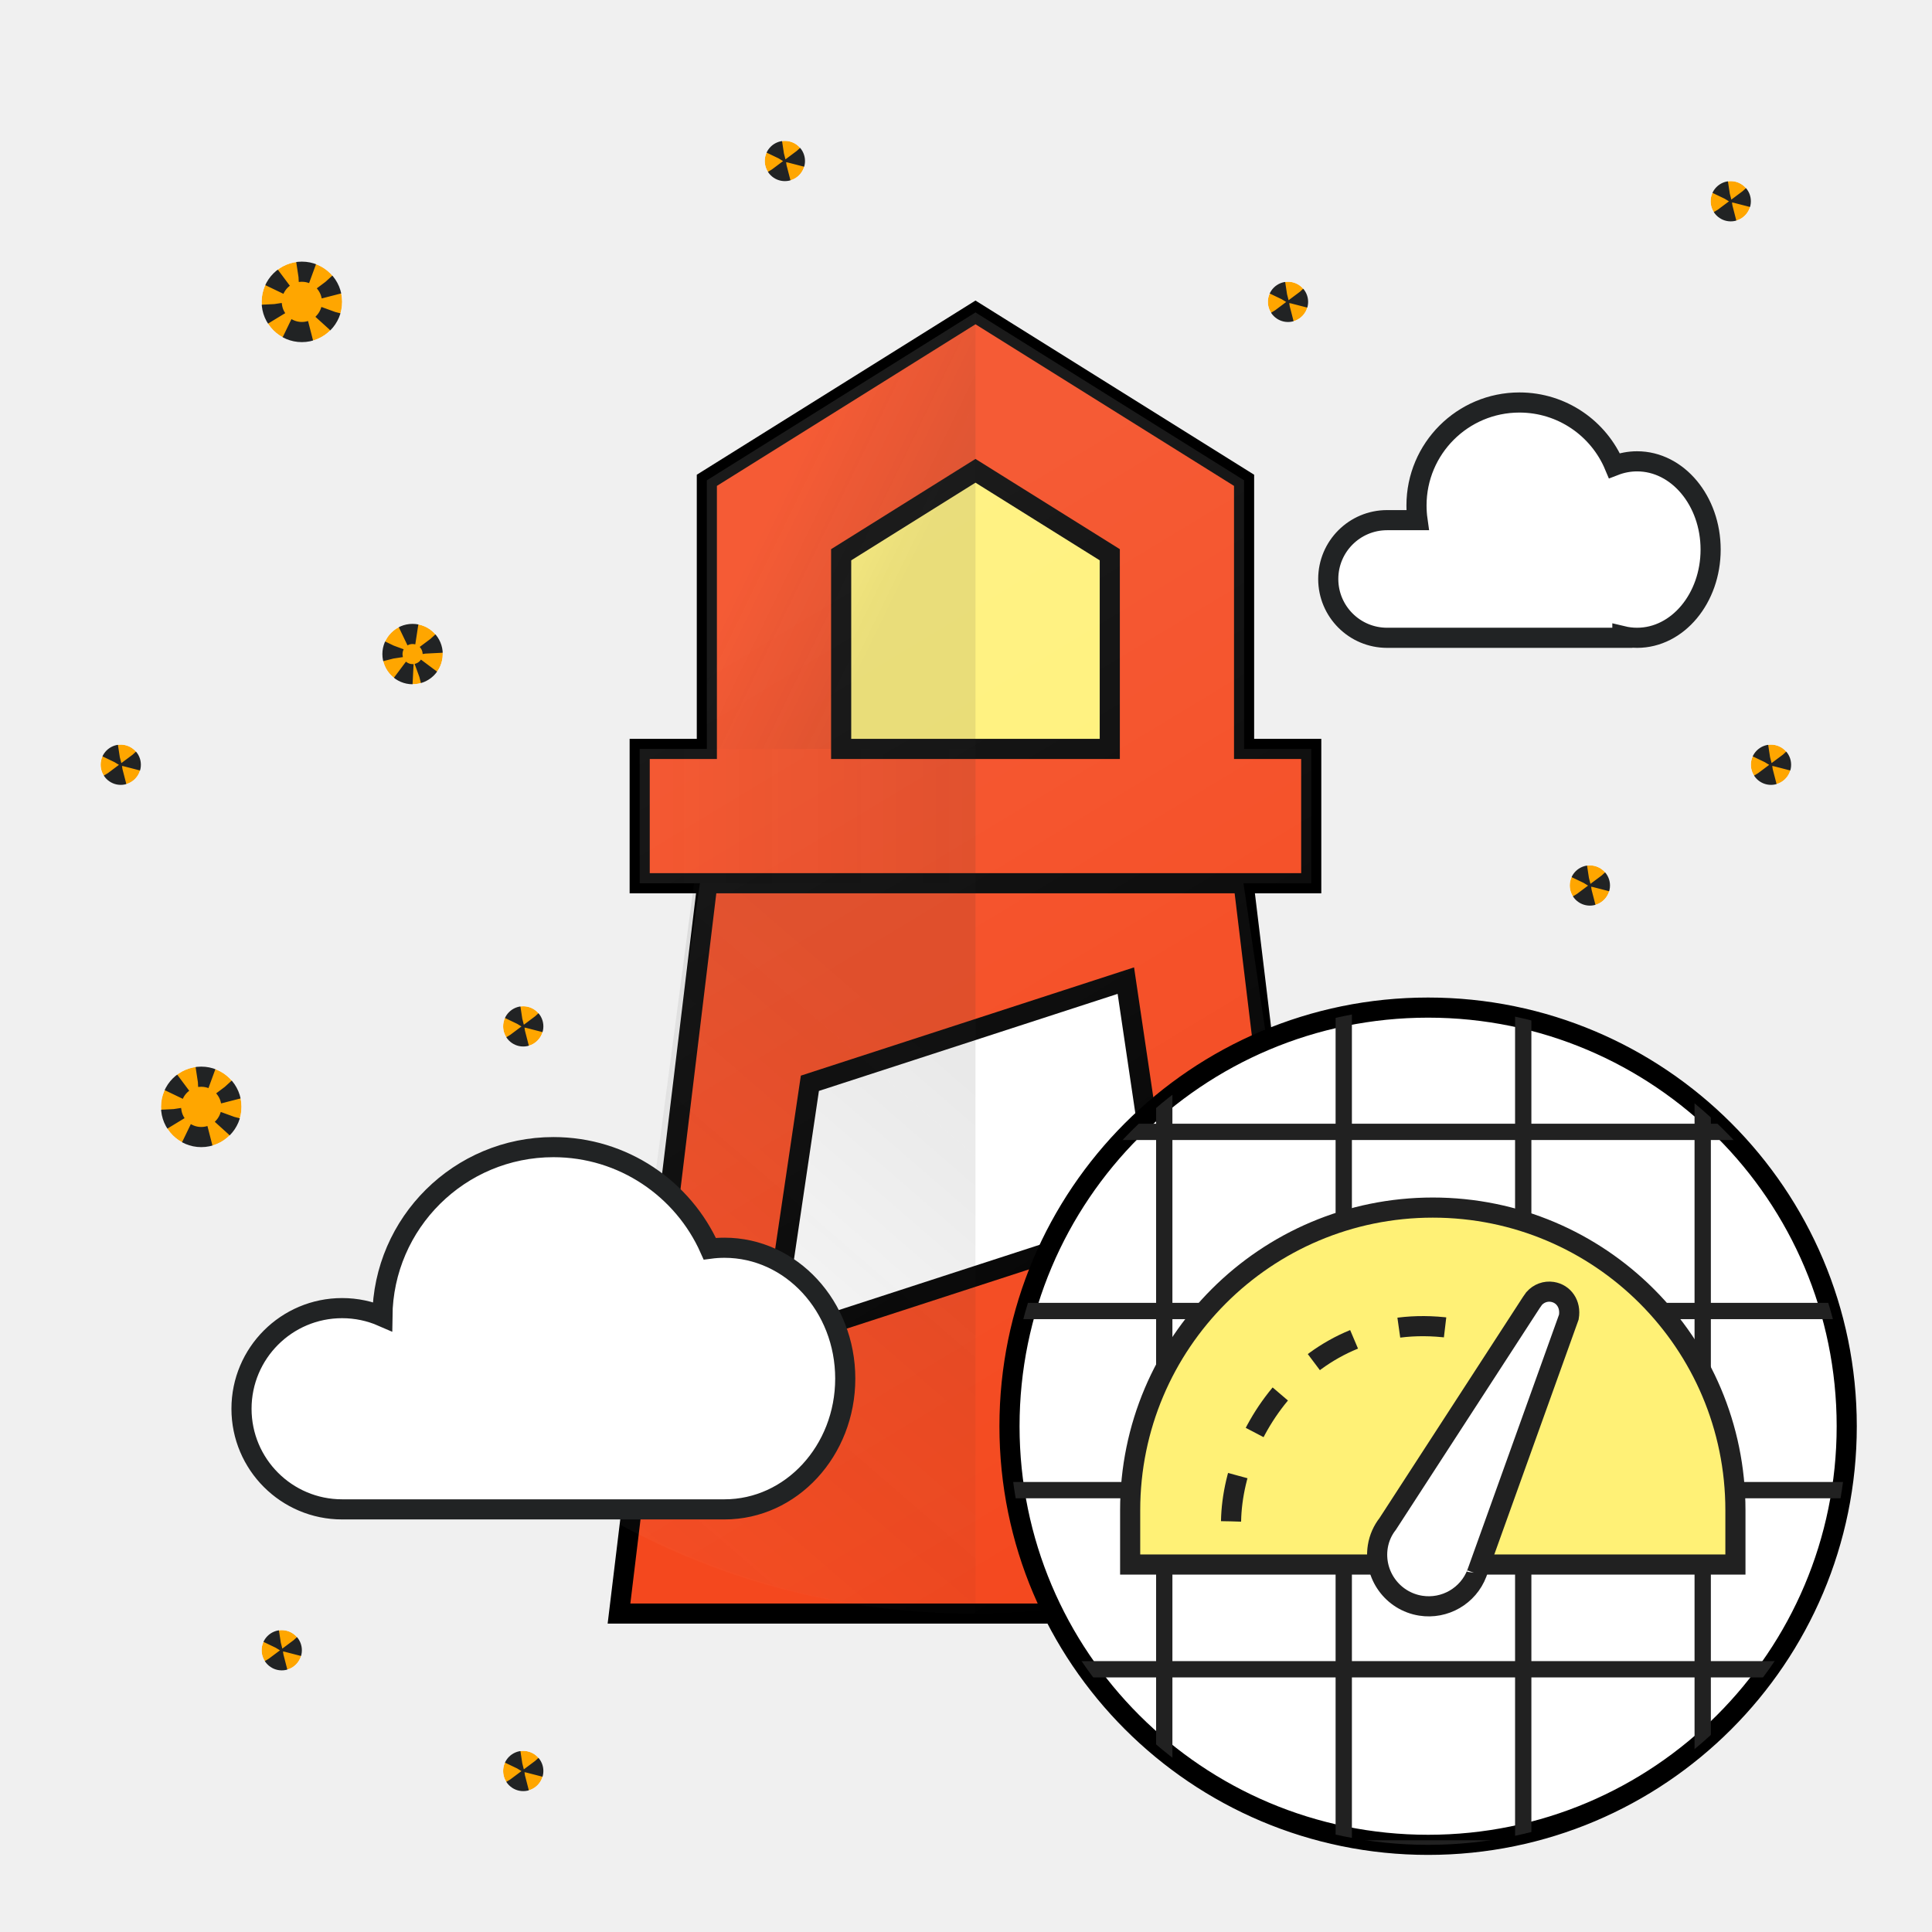
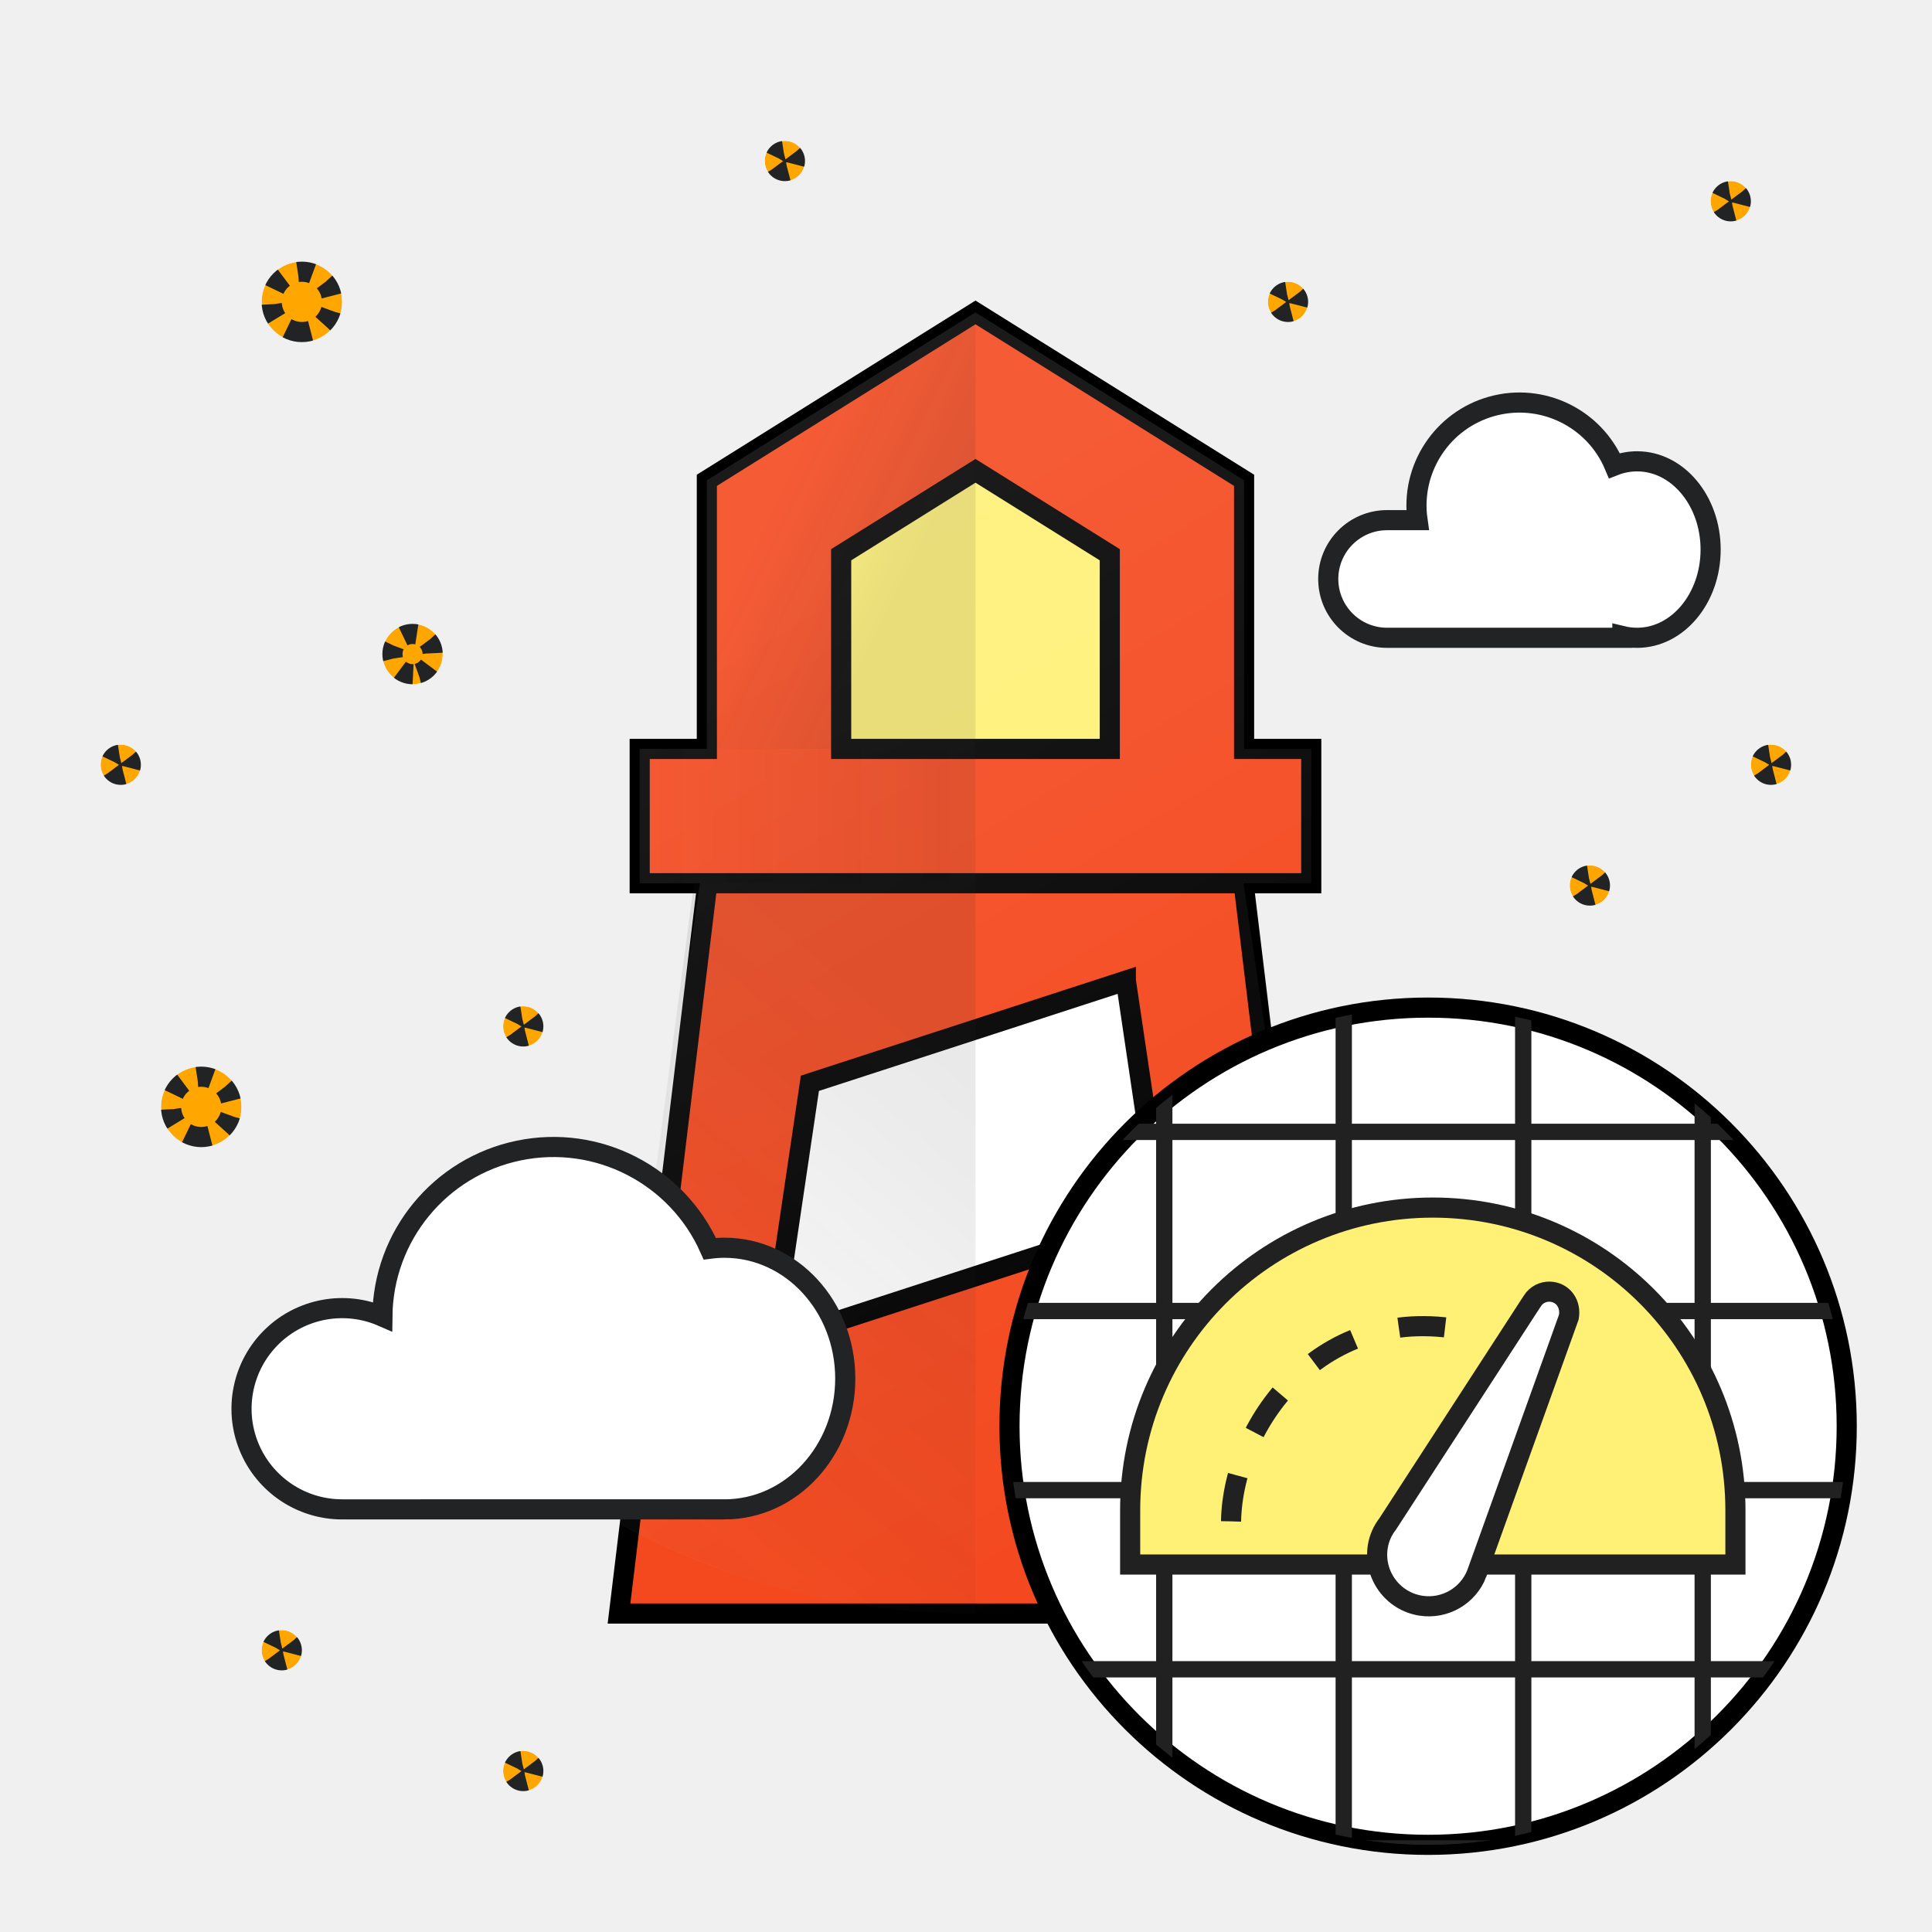
- <svg xmlns="http://www.w3.org/2000/svg" xmlns:xlink="http://www.w3.org/1999/xlink" width="96px" height="96px" viewBox="0 0 96 96" version="1.1">
+ <svg xmlns="http://www.w3.org/2000/svg" xmlns:xlink="http://www.w3.org/1999/xlink" width="96" height="96">
  <defs>
-     <linearGradient x1="36.626%" y1="20.358%" x2="64.01%" y2="100.652%" id="linearGradient-1">
-       <stop stop-color="#FFFFFF" stop-opacity="0.1" offset="0%" />
-       <stop stop-color="#FFFFFF" stop-opacity="0" offset="100%" />
+     <linearGradient x1="36.626%" y1="20.358%" x2="64.01%" y2="100.652%" id="b">
+       <stop stop-color="#FFF" stop-opacity=".1" offset="0%" />
+       <stop stop-color="#FFF" stop-opacity="0" offset="100%" />
    </linearGradient>
-     <linearGradient x1="68.935%" y1="65.756%" x2="31.065%" y2="35.799%" id="linearGradient-2">
-       <stop stop-color="#262626" stop-opacity="0.1" offset="0%" />
+     <linearGradient x1="68.935%" y1="65.756%" x2="31.065%" y2="35.799%" id="c">
+       <stop stop-color="#262626" stop-opacity=".1" offset="0%" />
      <stop stop-color="#262626" stop-opacity="0" offset="100%" />
    </linearGradient>
-     <linearGradient x1="62.531%" y1="13.086%" x2="24.779%" y2="100.996%" id="linearGradient-3">
-       <stop stop-color="#262626" stop-opacity="0.1" offset="0%" />
+     <linearGradient x1="62.531%" y1="13.086%" x2="24.779%" y2="100.996%" id="d">
+       <stop stop-color="#262626" stop-opacity=".1" offset="0%" />
      <stop stop-color="#262626" stop-opacity="0" offset="100%" />
    </linearGradient>
-     <linearGradient x1="0%" y1="50%" x2="100%" y2="50%" id="linearGradient-4">
-       <stop stop-color="#262626" stop-opacity="0.1" offset="0%" />
+     <linearGradient x1="0%" y1="50%" y2="50%" id="e">
+       <stop stop-color="#262626" stop-opacity=".1" offset="0%" />
      <stop stop-color="#262626" stop-opacity="0" offset="100%" />
    </linearGradient>
-     <path d="M10,14 C8.895,14 8,13.105 8,12 C8,10.895 8.895,10 10,10 C11.105,10 12,10.895 12,12 C12,13.105 11.105,14 10,14 Z M81,8 C80.448,8 80,7.552 80,7 C80,6.448 80.448,6 81,6 C81.552,6 82,6.448 82,7 C82,7.552 81.552,8 81,8 Z M15.5,31 C14.672,31 14,30.328 14,29.5 C14,28.672 14.672,28 15.5,28 C16.328,28 17,28.672 17,29.5 C17,30.328 16.328,31 15.5,31 Z M1,36 C0.448,36 0,35.552 0,35 C0,34.448 0.448,34 1,34 C1.552,34 2,34.448 2,35 C2,35.552 1.552,36 1,36 Z M9,80 C8.448,80 8,79.552 8,79 C8,78.448 8.448,78 9,78 C9.552,78 10,78.448 10,79 C10,79.552 9.552,80 9,80 Z M21,49 C20.448,49 20,48.552 20,48 C20,47.448 20.448,47 21,47 C21.552,47 22,47.448 22,48 C22,48.552 21.552,49 21,49 Z M5,54 C3.895,54 3,53.105 3,52 C3,50.895 3.895,50 5,50 C6.105,50 7,50.895 7,52 C7,53.105 6.105,54 5,54 Z M21,86 C20.448,86 20,85.552 20,85 C20,84.448 20.448,84 21,84 C21.552,84 22,84.448 22,85 C22,85.552 21.552,86 21,86 Z M59,13 C58.448,13 58,12.552 58,12 C58,11.448 58.448,11 59,11 C59.552,11 60,11.448 60,12 C60,12.552 59.552,13 59,13 Z M34,6 C33.448,6 33,5.552 33,5 C33,4.448 33.448,4 34,4 C34.552,4 35,4.448 35,5 C35,5.552 34.552,6 34,6 Z M83,36 C82.448,36 82,35.552 82,35 C82,34.448 82.448,34 83,34 C83.552,34 84,34.448 84,35 C84,35.552 83.552,36 83,36 Z M74,42 C73.448,42 73,41.552 73,41 C73,40.448 73.448,40 74,40 C74.552,40 75,40.448 75,41 C75,41.552 74.552,42 74,42 Z" id="path-5" />
-     <mask id="mask-6" maskContentUnits="userSpaceOnUse" maskUnits="objectBoundingBox" x="0" y="0" width="84" height="82" fill="white">
-       <use xlink:href="#path-5" />
+     <path d="M10 14a2 2 0 1 1 0-4 2 2 0 0 1 0 4zm71-6a1 1 0 1 1 0-2 1 1 0 0 1 0 2zM15.5 31a1.5 1.5 0 1 1 0-3 1.5 1.5 0 0 1 0 3zM1 36a1 1 0 1 1 0-2 1 1 0 0 1 0 2zm8 44a1 1 0 1 1 0-2 1 1 0 0 1 0 2zm12-31a1 1 0 1 1 0-2 1 1 0 0 1 0 2zM5 54a2 2 0 1 1 0-4 2 2 0 0 1 0 4zm16 32a1 1 0 1 1 0-2 1 1 0 0 1 0 2zm38-73a1 1 0 1 1 0-2 1 1 0 0 1 0 2zM34 6a1 1 0 1 1 0-2 1 1 0 0 1 0 2zm49 30a1 1 0 1 1 0-2 1 1 0 0 1 0 2zm-9 6a1 1 0 1 1 0-2 1 1 0 0 1 0 2z" id="a" />
+     <mask id="f" x="0" y="0" width="84" height="82" fill="#fff">
+       <use xlink:href="#a" />
    </mask>
-     <circle id="path-7" cx="20.962" cy="20.868" r="20.801" />
+     <circle id="g" cx="20.962" cy="20.868" r="20.801" />
  </defs>
-   <g id="20-Performance-audits" stroke="none" stroke-width="1" fill="none" fill-rule="evenodd">
-     <rect id="Rectangle" x="0" y="0" width="96" height="96" />
-     <g id="lighthouse-graphics" transform="translate(5, 3)">
-       <g id="lighthouse" transform="translate(3, 0)">
-         <g id="Group-4-Copy-2">
-           <rect id="Rectangle" x="0" y="0" width="80" height="80" />
-           <g id="Group-2" transform="translate(3.764706, 3.764706)">
-             <rect id="Rectangle" fill="#FFFFFF" x="24.61" y="40.877" width="22.941" height="22.941" />
-             <path d="M18.993,73.412 L24.193,30.449 L49.219,30.449 L54.418,73.412 C48.771,73.412 43.315,73.412 36.706,73.412 C32.3,73.412 26.396,73.412 18.993,73.412 Z M44.178,41.962 L28.478,47.063 L26.57,59.943 L45.911,53.658 L44.178,41.962 Z" id="Shape" stroke="#000000" fill="#F4481E" fill-rule="nonzero" />
-             <rect id="Rectangle" stroke="#979797" fill="#FFF176" x="27.794" y="15.559" width="15.941" height="19.706" />
-             <path d="M50.053,30.449 L53.39,30.449 L53.39,37.123 L20.021,37.123 L20.021,30.449 L23.358,30.449 L23.358,17.102 L36.706,8.759 L50.053,17.102 L50.053,30.449 Z M43.38,30.449 L43.38,20.801 L36.706,16.629 L30.032,20.801 L30.032,30.449 L43.38,30.449 Z" id="Path" stroke="#000000" fill="#F4481E" fill-rule="nonzero" />
-             <path d="M50.022,37.123 L54.686,68.608 C49.329,71.665 43.128,73.412 36.52,73.412 C29.911,73.412 23.71,71.665 18.353,68.608 L23.017,37.123 L20.021,37.123 L20.021,30.449 L23.358,30.449 L23.358,17.102 L36.706,8.759 L50.053,17.102 L50.053,30.449 L53.39,30.449 L53.39,37.123 L50.022,37.123 Z" id="Path" fill="url(#linearGradient-1)" fill-rule="nonzero" />
-             <polygon id="Path-Copy-2" fill="url(#linearGradient-2)" fill-rule="nonzero" points="36.706 30.449 23.358 30.449 23.358 17.102 36.706 8.759" />
-             <path d="M36.706,73.412 C30.111,73.412 23.888,71.653 18.539,68.608 L22.722,37.123 L36.706,37.123 L36.706,73.412 Z" id="Path-Copy-4" fill="url(#linearGradient-3)" fill-rule="nonzero" />
-             <rect id="Rectangle-Copy-13" fill="url(#linearGradient-4)" fill-rule="nonzero" transform="translate(28.36364, 33.7861) scale(-1, 1) translate(-28.36364, -33.7861) " x="20.021" y="30.449" width="16.684" height="6.674" />
-           </g>
-         </g>
+   <g fill="none" fill-rule="evenodd">
+     <path d="M0 0h96v96H0z" />
+     <g transform="translate(5 3)">
+       <path d="M3 0h80v80H3z" />
+       <path fill="#FFF" d="M31.375 44.642h22.94v22.94h-22.94z" />
+       <path d="M25.758 77.176l5.2-42.962h25.026l5.199 42.962H25.758zm25.185-31.45l-15.7 5.102-1.909 12.88 19.342-6.285-1.733-11.696z" stroke="#000" fill="#F4481E" fill-rule="nonzero" />
+       <path stroke="#979797" fill="#FFF176" d="M34.559 19.324h15.94V39.03H34.56z" />
+       <path d="M56.818 34.214h3.337v6.674H26.786v-6.674h3.337V20.866l13.348-8.342 13.347 8.342v13.348zm-6.674 0v-9.649l-6.673-4.17-6.674 4.17v9.649h13.347z" stroke="#000" fill="#F4481E" fill-rule="nonzero" />
+       <path d="M50.022 37.123l4.664 31.485a36.538 36.538 0 0 1-18.166 4.804 36.538 36.538 0 0 1-18.167-4.804l4.664-31.485h-2.996v-6.674h3.337V17.102l13.348-8.343 13.347 8.343v13.347h3.337v6.674h-3.368z" fill="url(#b)" fill-rule="nonzero" transform="translate(6.765 3.765)" />
+       <path fill="url(#c)" fill-rule="nonzero" d="M36.706 30.45H23.358V17.101l13.348-8.343z" transform="translate(6.765 3.765)" />
+       <path d="M36.706 73.412a36.677 36.677 0 0 1-18.167-4.804l4.183-31.485h13.984v36.289z" fill="url(#d)" fill-rule="nonzero" transform="translate(6.765 3.765)" />
+       <path fill="url(#e)" fill-rule="nonzero" transform="matrix(-1 0 0 1 63.492 3.765)" d="M20.021 30.449h16.684v6.674H20.021z" />
+       <use stroke="#212324" mask="url(#f)" stroke-width="2" fill="#FFA600" stroke-dasharray="1,1" xlink:href="#a" />
+       <path d="M31 72c3.314 0 6-2.91 6-6.5S34.314 59 31 59a5.6 5.6 0 0 0-.73.048A8.5 8.5 0 0 0 14 62.417 5 5 0 1 0 12 72l19-.001zM65.436 22.846h-1.513a2.923 2.923 0 0 0 0 5.846h11.692v-.087c.237.057.48.087.731.087 2.018 0 3.654-1.963 3.654-4.384 0-2.422-1.636-4.385-3.654-4.385a3.1 3.1 0 0 0-1.128.213 5.117 5.117 0 0 0-9.782 2.71z" stroke="#212324" fill="#FFF" />
+     </g>
+     <g transform="translate(50 50)">
+       <mask id="h" fill="#fff">
+         <use xlink:href="#g" />
+       </mask>
+       <use stroke="#000" fill="#FFF" xlink:href="#g" />
+       <g mask="url(#h)" stroke="#212121" stroke-width=".81">
+         <path d="M-72.66 6.242h206.254M16.77-38.202v139.844M97.035-38.202v139.844M25.688-38.202v139.844m80.265-139.844v139.844M34.607-38.202v139.844m80.265-139.844v139.844M43.525-38.202v139.844M123.79-38.202v139.844M52.443-38.202v139.844M132.71-38.202v139.844M61.362-38.202v139.844M7.852-38.202v139.844M88.116-38.202v139.844M-1.067-38.202v139.844M79.198-38.202v139.844M-9.985-38.202v139.844M70.28-38.202v139.844M-18.903-38.52v139.844M-27.822-38.52v139.844M-36.74-38.52v139.844M-45.66-38.52v139.844M-54.577-38.52v139.844M-63.495-38.52v139.844M-72.414-38.52v139.844M-72.66-2.66h206.254m-206.254-8.9h206.254M-72.66-20.463h206.254M-72.66-29.363h206.254M-72.66-38.265h206.254M-72.66 15.143h206.254m-206.254 8.9h206.254M-72.66 32.946h206.254M-72.66 41.846h206.254M-72.66 50.748h206.254m-206.254 8.9h206.254M-72.66 68.55h206.254M-72.66 77.451h206.254M-72.66 86.353h206.254m-206.254 8.9h206.254" />
      </g>
-       <use id="stars" stroke="#212324" mask="url(#mask-6)" stroke-width="2" fill="#FFA600" stroke-dasharray="1,1" xlink:href="#path-5" />
-       <path d="M13,72 C9.686,72 7,69.09 7,65.5 C7,61.91 9.686,59 13,59 C13.247,59 13.491,59.016 13.73,59.048 C15.054,56.074 18.035,54 21.5,54 C26.166,54 29.955,57.76 30,62.416 C30.612,62.149 31.289,62 32,62 C34.761,62 37,64.239 37,67 C37,69.761 34.761,72 32,72 L13,72 Z" id="cloud2" stroke="#212324" fill="#FFFFFF" transform="translate(22, 63) scale(-1, 1) translate(-22, -63) " />
-       <path d="M75.564,22.846 L77.077,22.846 C78.691,22.846 80,24.155 80,25.769 C80,27.384 78.691,28.692 77.077,28.692 L65.385,28.692 L65.385,28.605 C65.148,28.662 64.904,28.692 64.654,28.692 C62.636,28.692 61,26.729 61,24.308 C61,21.886 62.636,19.923 64.654,19.923 C65.047,19.923 65.426,19.998 65.782,20.136 C66.555,18.294 68.377,17 70.5,17 C73.325,17 75.615,19.29 75.615,22.115 C75.615,22.363 75.598,22.607 75.564,22.846 Z" id="cloud1" stroke="#212324" fill="#FFFFFF" transform="translate(70.5, 22.84615) scale(-1, 1) translate(-70.5, -22.84615) " />
    </g>
-     <g id="content" transform="translate(50, 50)">
-       <g id="Clipped">
-         <mask id="mask-8" fill="white">
-           <use xlink:href="#path-7" />
-         </mask>
-         <use id="c" stroke="#000000" fill="#FFFFFF" xlink:href="#path-7" />
-         <g id="Group" mask="url(#mask-8)" stroke="#212121" stroke-width="0.81">
-           <g transform="translate(-72.9697, -38.60606)" id="Shape">
-             <path d="M0.31,44.848 L206.564,44.848 M89.74,0.404 L89.74,140.248 M170.005,0.404 L170.005,140.248 M98.658,0.404 L98.658,140.248 M178.923,0.404 L178.923,140.248 M107.576,0.404 L107.576,140.248 M187.842,0.404 L187.842,140.248 M116.495,0.404 L116.495,140.248 M196.76,0.404 L196.76,140.248 M125.413,0.404 L125.413,140.248 M205.678,0.404 L205.678,140.248 M134.331,0.404 L134.331,140.248 M80.821,0.404 L80.821,140.248 M161.087,0.404 L161.087,140.248 M71.903,0.404 L71.903,140.248 M152.168,0.404 L152.168,140.248 M62.985,0.404 L62.985,140.248 M143.25,0.404 L143.25,140.248 M54.066,0.085 L54.066,139.929 M45.148,0.085 L45.148,139.929 M36.229,0.085 L36.229,139.929 M27.311,0.085 L27.311,139.929 M18.393,0.085 L18.393,139.929 M9.475,0.085 L9.475,139.929 M0.556,0.085 L0.556,139.929 M0.31,35.946 L206.564,35.946 M0.31,27.045 L206.564,27.045 M0.31,18.144 L206.564,18.144 M0.31,9.243 L206.564,9.243 M0.31,0.342 L206.564,0.342 M0.31,53.749 L206.564,53.749 M0.31,62.65 L206.564,62.65 M0.31,71.551 L206.564,71.551 M0.31,80.452 L206.564,80.452 M0.31,89.354 L206.564,89.354 M0.31,98.255 L206.564,98.255 M0.31,107.156 L206.564,107.156 M0.31,116.057 L206.564,116.057 M0.31,124.959 L206.564,124.959 M0.31,133.86 L206.564,133.86" />
-           </g>
-         </g>
-       </g>
-       <g id="performance" transform="translate(6, 10)" stroke="#212121">
-         <path d="M15.195,0.004 L15.195,0.004 C23.5,0.004 30.232,6.736 30.232,15.041 L30.232,17.74 L0.157,17.74 L0.157,15.041 C0.157,6.736 6.89,0.004 15.195,0.004 Z" id="Rectangle-10" fill="#FFF176" fill-rule="nonzero" />
-         <path d="M18.368,18.05 L18.364,18.072 L18.369,18.047 C18.369,18.048 18.369,18.049 18.368,18.05 Z M18.368,18.05 C18.122,19.225 17.078,20.08 15.864,20.08 C14.447,20.08 13.298,18.93 13.298,17.513 C13.298,17.083 13.413,16.672 13.608,16.323 L18.938,4.336 L19.043,4.123 C19.227,3.835 19.54,3.656 19.885,3.656 C20.449,3.656 20.899,4.106 20.89,4.764 L18.368,18.05 Z" id="Path" fill="#FFFFFF" fill-rule="nonzero" transform="translate(17.09828, 11.86797) rotate(9) translate(-17.09828, -11.86797) " />
-         <path d="M5.17,15.595 C5.26,10.579 9.928,4.311 17.442,6.26" id="Path-22" stroke-dasharray="2.304" />
-       </g>
+     <g stroke="#212121">
+       <path d="M71.195 60.004c8.305 0 15.037 6.732 15.037 15.037v2.7H56.157v-2.7c0-8.305 6.733-15.037 15.038-15.037z" fill="#FFF176" fill-rule="nonzero" />
+       <path d="M73.386 78.173l-.008.02.009-.023-.001.003zm0 0a2.561 2.561 0 0 1-2.79 1.612 2.567 2.567 0 0 1-2.135-2.936c.068-.425.246-.812.493-1.127l7.14-11.006.136-.194a1 1 0 0 1 .905-.329c.557.089.931.604.82 1.251l-4.57 12.729z" fill="#FFF" fill-rule="nonzero" />
+       <path d="M61.17 75.595c.09-5.016 4.758-11.284 12.272-9.335" stroke-dasharray="2.304" />
    </g>
  </g>
</svg>
